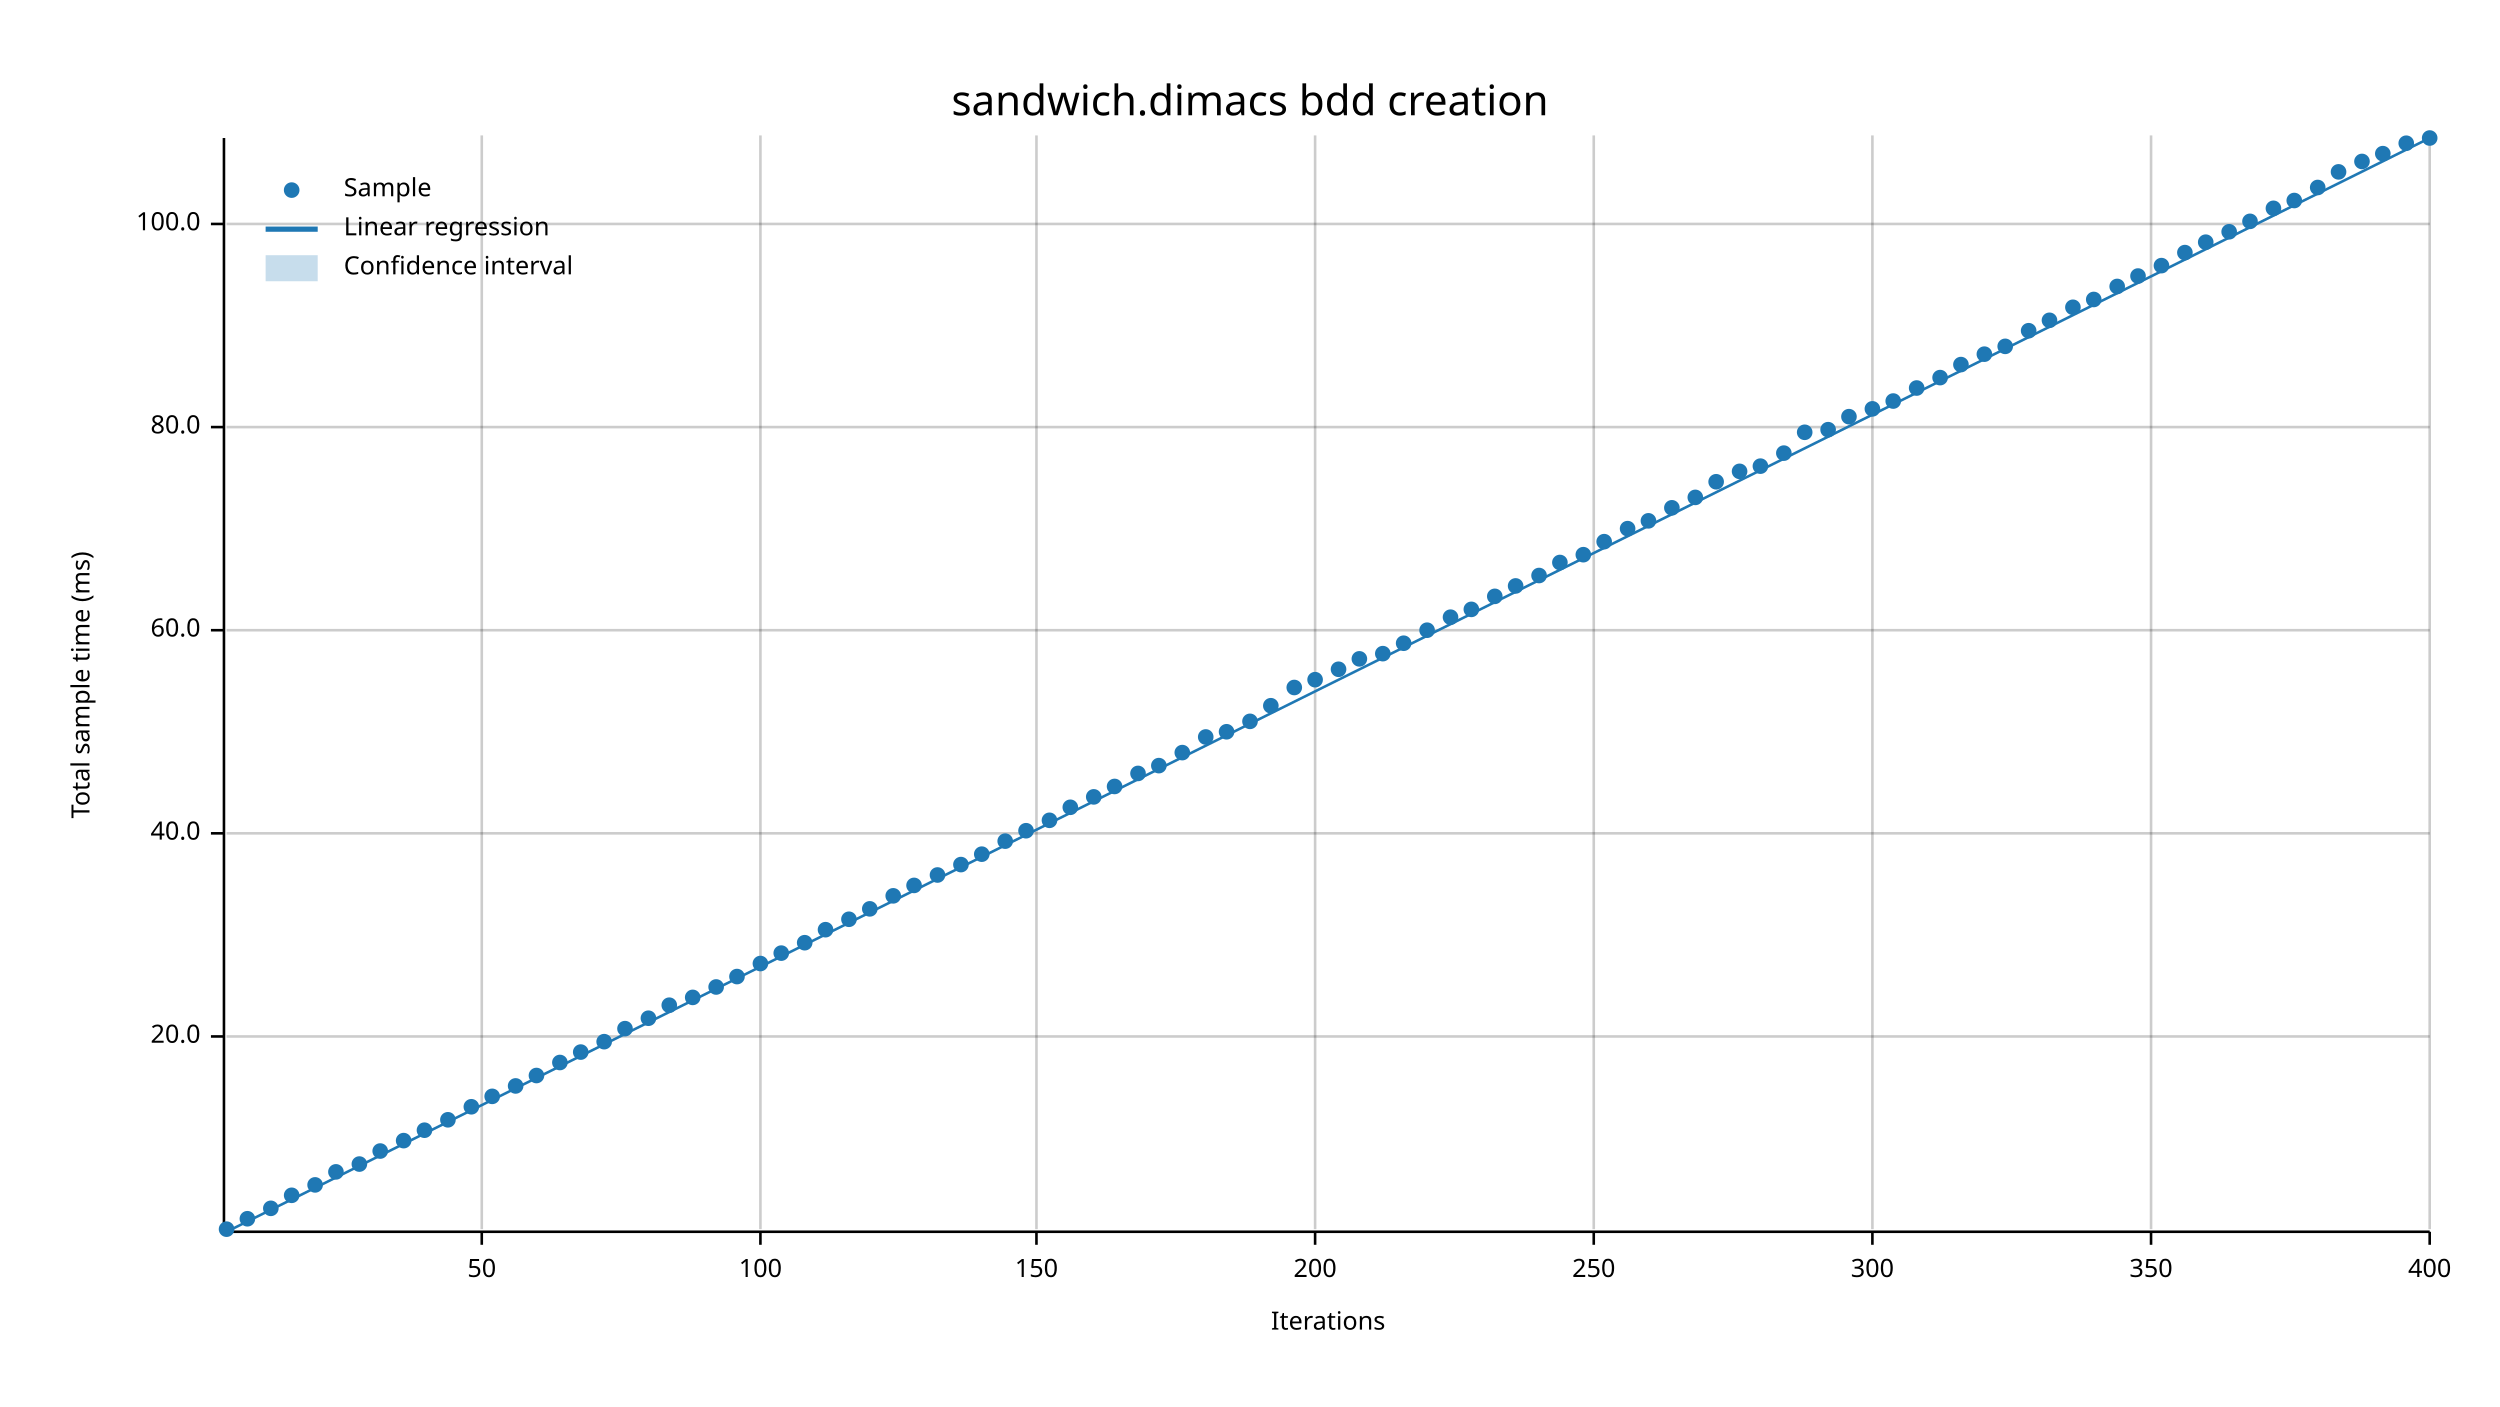
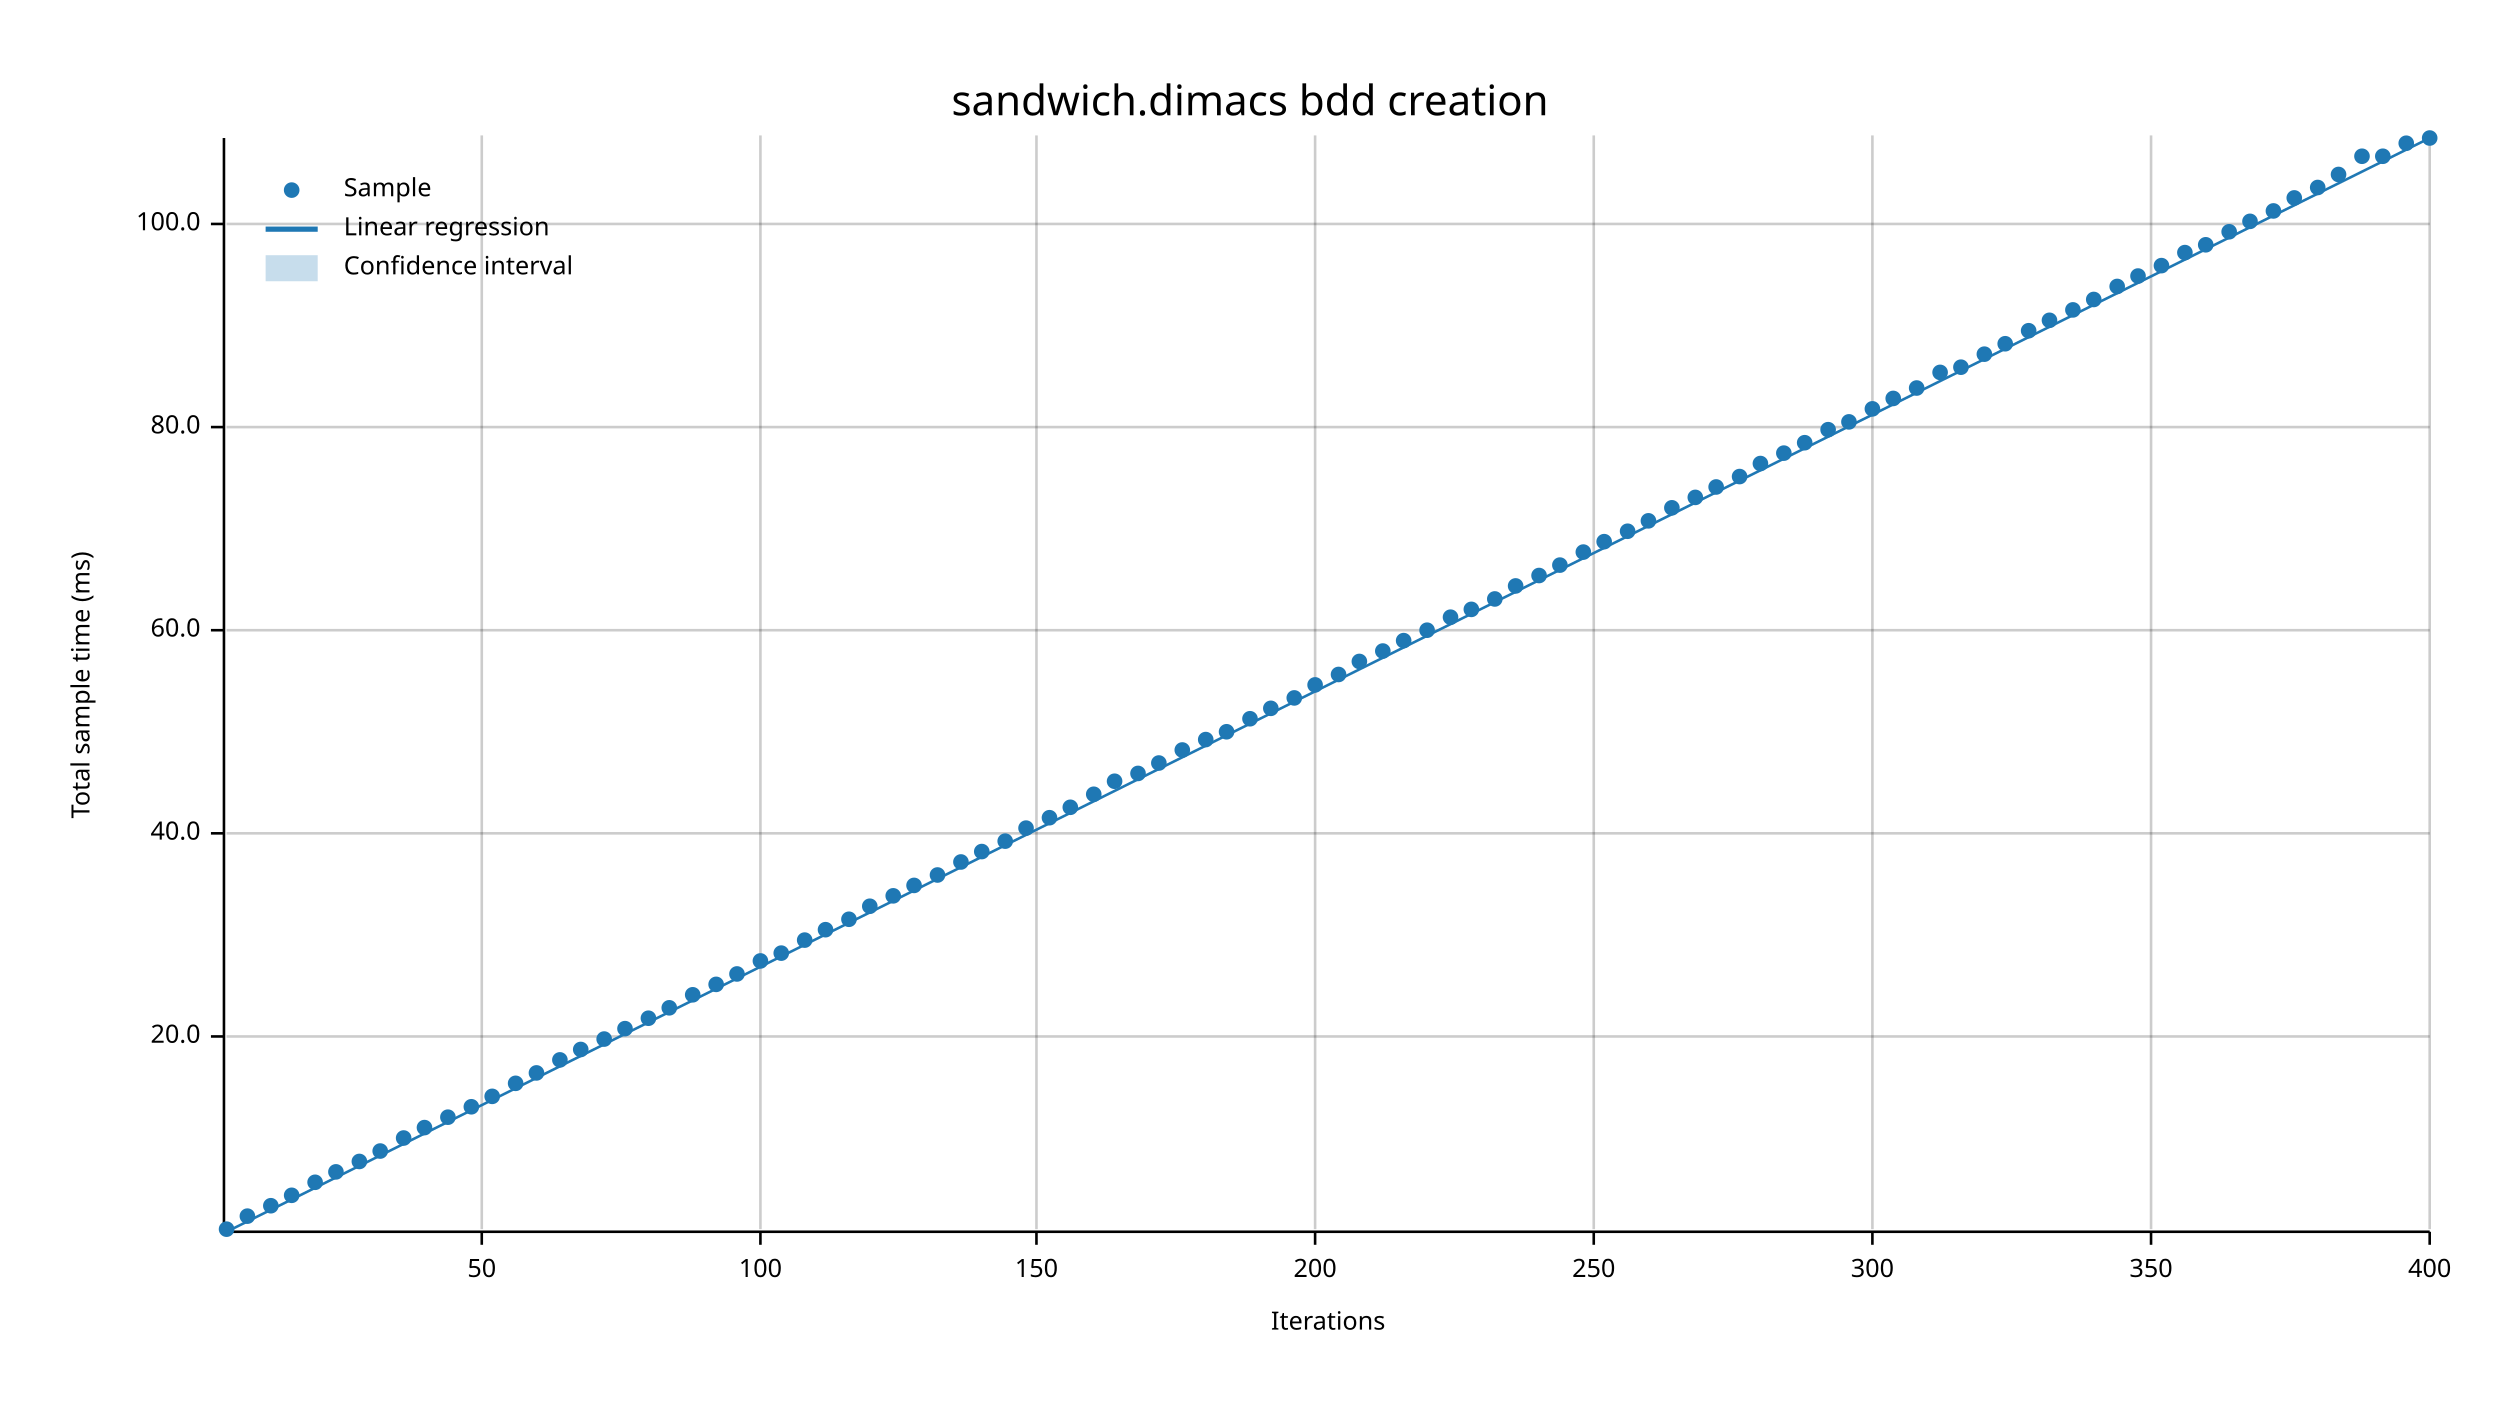
<svg xmlns="http://www.w3.org/2000/svg" width="960" height="540" viewBox="0 0 960 540">
  <text x="480" y="32" dy="0.76em" text-anchor="middle" font-family="sans-serif" font-size="16.129" opacity="1" fill="#000000">
sandwich.dimacs bdd creation
</text>
  <text x="27" y="263" dy="0.76em" text-anchor="middle" font-family="sans-serif" font-size="9.677" opacity="1" fill="#000000" transform="rotate(270, 27, 263)">
Total sample time (ms)
</text>
  <text x="510" y="513" dy="-0.5ex" text-anchor="middle" font-family="sans-serif" font-size="9.677" opacity="1" fill="#000000">
Iterations
</text>
  <line opacity="0.2" stroke="#000000" stroke-width="1" x1="185" y1="472" x2="185" y2="52" />
  <line opacity="0.2" stroke="#000000" stroke-width="1" x1="292" y1="472" x2="292" y2="52" />
  <line opacity="0.2" stroke="#000000" stroke-width="1" x1="398" y1="472" x2="398" y2="52" />
  <line opacity="0.2" stroke="#000000" stroke-width="1" x1="505" y1="472" x2="505" y2="52" />
  <line opacity="0.2" stroke="#000000" stroke-width="1" x1="612" y1="472" x2="612" y2="52" />
  <line opacity="0.2" stroke="#000000" stroke-width="1" x1="719" y1="472" x2="719" y2="52" />
  <line opacity="0.2" stroke="#000000" stroke-width="1" x1="826" y1="472" x2="826" y2="52" />
  <line opacity="0.2" stroke="#000000" stroke-width="1" x1="933" y1="472" x2="933" y2="52" />
  <line opacity="0.2" stroke="#000000" stroke-width="1" x1="87" y1="398" x2="933" y2="398" />
  <line opacity="0.2" stroke="#000000" stroke-width="1" x1="87" y1="320" x2="933" y2="320" />
  <line opacity="0.2" stroke="#000000" stroke-width="1" x1="87" y1="242" x2="933" y2="242" />
  <line opacity="0.2" stroke="#000000" stroke-width="1" x1="87" y1="164" x2="933" y2="164" />
  <line opacity="0.2" stroke="#000000" stroke-width="1" x1="87" y1="86" x2="933" y2="86" />
  <polyline fill="none" opacity="1" stroke="#000000" stroke-width="1" points="86,53 86,473 " />
  <text x="77" y="398" dy="0.5ex" text-anchor="end" font-family="sans-serif" font-size="9.677" opacity="1" fill="#000000">
20.0
</text>
  <polyline fill="none" opacity="1" stroke="#000000" stroke-width="1" points="81,398 86,398 " />
  <text x="77" y="320" dy="0.5ex" text-anchor="end" font-family="sans-serif" font-size="9.677" opacity="1" fill="#000000">
40.0
</text>
  <polyline fill="none" opacity="1" stroke="#000000" stroke-width="1" points="81,320 86,320 " />
  <text x="77" y="242" dy="0.5ex" text-anchor="end" font-family="sans-serif" font-size="9.677" opacity="1" fill="#000000">
60.0
</text>
  <polyline fill="none" opacity="1" stroke="#000000" stroke-width="1" points="81,242 86,242 " />
  <text x="77" y="164" dy="0.5ex" text-anchor="end" font-family="sans-serif" font-size="9.677" opacity="1" fill="#000000">
80.0
</text>
  <polyline fill="none" opacity="1" stroke="#000000" stroke-width="1" points="81,164 86,164 " />
  <text x="77" y="86" dy="0.5ex" text-anchor="end" font-family="sans-serif" font-size="9.677" opacity="1" fill="#000000">
100.0
</text>
  <polyline fill="none" opacity="1" stroke="#000000" stroke-width="1" points="81,86 86,86 " />
  <polyline fill="none" opacity="1" stroke="#000000" stroke-width="1" points="87,473 933,473 " />
  <text x="185" y="483" dy="0.76em" text-anchor="middle" font-family="sans-serif" font-size="9.677" opacity="1" fill="#000000">
50
</text>
  <polyline fill="none" opacity="1" stroke="#000000" stroke-width="1" points="185,473 185,478 " />
  <text x="292" y="483" dy="0.76em" text-anchor="middle" font-family="sans-serif" font-size="9.677" opacity="1" fill="#000000">
100
</text>
  <polyline fill="none" opacity="1" stroke="#000000" stroke-width="1" points="292,473 292,478 " />
  <text x="398" y="483" dy="0.76em" text-anchor="middle" font-family="sans-serif" font-size="9.677" opacity="1" fill="#000000">
150
</text>
  <polyline fill="none" opacity="1" stroke="#000000" stroke-width="1" points="398,473 398,478 " />
  <text x="505" y="483" dy="0.76em" text-anchor="middle" font-family="sans-serif" font-size="9.677" opacity="1" fill="#000000">
200
</text>
  <polyline fill="none" opacity="1" stroke="#000000" stroke-width="1" points="505,473 505,478 " />
  <text x="612" y="483" dy="0.76em" text-anchor="middle" font-family="sans-serif" font-size="9.677" opacity="1" fill="#000000">
250
</text>
  <polyline fill="none" opacity="1" stroke="#000000" stroke-width="1" points="612,473 612,478 " />
  <text x="719" y="483" dy="0.76em" text-anchor="middle" font-family="sans-serif" font-size="9.677" opacity="1" fill="#000000">
300
</text>
  <polyline fill="none" opacity="1" stroke="#000000" stroke-width="1" points="719,473 719,478 " />
  <text x="826" y="483" dy="0.76em" text-anchor="middle" font-family="sans-serif" font-size="9.677" opacity="1" fill="#000000">
350
</text>
  <polyline fill="none" opacity="1" stroke="#000000" stroke-width="1" points="826,473 826,478 " />
  <text x="933" y="483" dy="0.76em" text-anchor="middle" font-family="sans-serif" font-size="9.677" opacity="1" fill="#000000">
400
</text>
  <polyline fill="none" opacity="1" stroke="#000000" stroke-width="1" points="933,473 933,478 " />
  <circle cx="87" cy="472" r="3" opacity="1" fill="#1F78B4" stroke="none" stroke-width="1" />
-   <circle cx="95" cy="468" r="3" opacity="1" fill="#1F78B4" stroke="none" stroke-width="1" />
-   <circle cx="104" cy="464" r="3" opacity="1" fill="#1F78B4" stroke="none" stroke-width="1" />
+   <circle cx="95" cy="467" r="3" opacity="1" fill="#1F78B4" stroke="none" stroke-width="1" />
+   <circle cx="104" cy="463" r="3" opacity="1" fill="#1F78B4" stroke="none" stroke-width="1" />
  <circle cx="112" cy="459" r="3" opacity="1" fill="#1F78B4" stroke="none" stroke-width="1" />
-   <circle cx="121" cy="455" r="3" opacity="1" fill="#1F78B4" stroke="none" stroke-width="1" />
+   <circle cx="121" cy="454" r="3" opacity="1" fill="#1F78B4" stroke="none" stroke-width="1" />
  <circle cx="129" cy="450" r="3" opacity="1" fill="#1F78B4" stroke="none" stroke-width="1" />
-   <circle cx="138" cy="447" r="3" opacity="1" fill="#1F78B4" stroke="none" stroke-width="1" />
+   <circle cx="138" cy="446" r="3" opacity="1" fill="#1F78B4" stroke="none" stroke-width="1" />
  <circle cx="146" cy="442" r="3" opacity="1" fill="#1F78B4" stroke="none" stroke-width="1" />
-   <circle cx="155" cy="438" r="3" opacity="1" fill="#1F78B4" stroke="none" stroke-width="1" />
-   <circle cx="163" cy="434" r="3" opacity="1" fill="#1F78B4" stroke="none" stroke-width="1" />
-   <circle cx="172" cy="430" r="3" opacity="1" fill="#1F78B4" stroke="none" stroke-width="1" />
+   <circle cx="155" cy="437" r="3" opacity="1" fill="#1F78B4" stroke="none" stroke-width="1" />
+   <circle cx="163" cy="433" r="3" opacity="1" fill="#1F78B4" stroke="none" stroke-width="1" />
+   <circle cx="172" cy="429" r="3" opacity="1" fill="#1F78B4" stroke="none" stroke-width="1" />
  <circle cx="181" cy="425" r="3" opacity="1" fill="#1F78B4" stroke="none" stroke-width="1" />
  <circle cx="189" cy="421" r="3" opacity="1" fill="#1F78B4" stroke="none" stroke-width="1" />
-   <circle cx="198" cy="417" r="3" opacity="1" fill="#1F78B4" stroke="none" stroke-width="1" />
-   <circle cx="206" cy="413" r="3" opacity="1" fill="#1F78B4" stroke="none" stroke-width="1" />
-   <circle cx="215" cy="408" r="3" opacity="1" fill="#1F78B4" stroke="none" stroke-width="1" />
-   <circle cx="223" cy="404" r="3" opacity="1" fill="#1F78B4" stroke="none" stroke-width="1" />
-   <circle cx="232" cy="400" r="3" opacity="1" fill="#1F78B4" stroke="none" stroke-width="1" />
+   <circle cx="198" cy="416" r="3" opacity="1" fill="#1F78B4" stroke="none" stroke-width="1" />
+   <circle cx="206" cy="412" r="3" opacity="1" fill="#1F78B4" stroke="none" stroke-width="1" />
+   <circle cx="215" cy="407" r="3" opacity="1" fill="#1F78B4" stroke="none" stroke-width="1" />
+   <circle cx="223" cy="403" r="3" opacity="1" fill="#1F78B4" stroke="none" stroke-width="1" />
+   <circle cx="232" cy="399" r="3" opacity="1" fill="#1F78B4" stroke="none" stroke-width="1" />
  <circle cx="240" cy="395" r="3" opacity="1" fill="#1F78B4" stroke="none" stroke-width="1" />
  <circle cx="249" cy="391" r="3" opacity="1" fill="#1F78B4" stroke="none" stroke-width="1" />
-   <circle cx="257" cy="386" r="3" opacity="1" fill="#1F78B4" stroke="none" stroke-width="1" />
-   <circle cx="266" cy="383" r="3" opacity="1" fill="#1F78B4" stroke="none" stroke-width="1" />
-   <circle cx="275" cy="379" r="3" opacity="1" fill="#1F78B4" stroke="none" stroke-width="1" />
-   <circle cx="283" cy="375" r="3" opacity="1" fill="#1F78B4" stroke="none" stroke-width="1" />
-   <circle cx="292" cy="370" r="3" opacity="1" fill="#1F78B4" stroke="none" stroke-width="1" />
+   <circle cx="257" cy="387" r="3" opacity="1" fill="#1F78B4" stroke="none" stroke-width="1" />
+   <circle cx="266" cy="382" r="3" opacity="1" fill="#1F78B4" stroke="none" stroke-width="1" />
+   <circle cx="275" cy="378" r="3" opacity="1" fill="#1F78B4" stroke="none" stroke-width="1" />
+   <circle cx="283" cy="374" r="3" opacity="1" fill="#1F78B4" stroke="none" stroke-width="1" />
+   <circle cx="292" cy="369" r="3" opacity="1" fill="#1F78B4" stroke="none" stroke-width="1" />
  <circle cx="300" cy="366" r="3" opacity="1" fill="#1F78B4" stroke="none" stroke-width="1" />
-   <circle cx="309" cy="362" r="3" opacity="1" fill="#1F78B4" stroke="none" stroke-width="1" />
+   <circle cx="309" cy="361" r="3" opacity="1" fill="#1F78B4" stroke="none" stroke-width="1" />
  <circle cx="317" cy="357" r="3" opacity="1" fill="#1F78B4" stroke="none" stroke-width="1" />
  <circle cx="326" cy="353" r="3" opacity="1" fill="#1F78B4" stroke="none" stroke-width="1" />
-   <circle cx="334" cy="349" r="3" opacity="1" fill="#1F78B4" stroke="none" stroke-width="1" />
+   <circle cx="334" cy="348" r="3" opacity="1" fill="#1F78B4" stroke="none" stroke-width="1" />
  <circle cx="343" cy="344" r="3" opacity="1" fill="#1F78B4" stroke="none" stroke-width="1" />
  <circle cx="351" cy="340" r="3" opacity="1" fill="#1F78B4" stroke="none" stroke-width="1" />
  <circle cx="360" cy="336" r="3" opacity="1" fill="#1F78B4" stroke="none" stroke-width="1" />
-   <circle cx="369" cy="332" r="3" opacity="1" fill="#1F78B4" stroke="none" stroke-width="1" />
-   <circle cx="377" cy="328" r="3" opacity="1" fill="#1F78B4" stroke="none" stroke-width="1" />
+   <circle cx="369" cy="331" r="3" opacity="1" fill="#1F78B4" stroke="none" stroke-width="1" />
+   <circle cx="377" cy="327" r="3" opacity="1" fill="#1F78B4" stroke="none" stroke-width="1" />
  <circle cx="386" cy="323" r="3" opacity="1" fill="#1F78B4" stroke="none" stroke-width="1" />
-   <circle cx="394" cy="319" r="3" opacity="1" fill="#1F78B4" stroke="none" stroke-width="1" />
-   <circle cx="403" cy="315" r="3" opacity="1" fill="#1F78B4" stroke="none" stroke-width="1" />
+   <circle cx="394" cy="318" r="3" opacity="1" fill="#1F78B4" stroke="none" stroke-width="1" />
+   <circle cx="403" cy="314" r="3" opacity="1" fill="#1F78B4" stroke="none" stroke-width="1" />
  <circle cx="411" cy="310" r="3" opacity="1" fill="#1F78B4" stroke="none" stroke-width="1" />
-   <circle cx="420" cy="306" r="3" opacity="1" fill="#1F78B4" stroke="none" stroke-width="1" />
-   <circle cx="428" cy="302" r="3" opacity="1" fill="#1F78B4" stroke="none" stroke-width="1" />
+   <circle cx="420" cy="305" r="3" opacity="1" fill="#1F78B4" stroke="none" stroke-width="1" />
+   <circle cx="428" cy="300" r="3" opacity="1" fill="#1F78B4" stroke="none" stroke-width="1" />
  <circle cx="437" cy="297" r="3" opacity="1" fill="#1F78B4" stroke="none" stroke-width="1" />
-   <circle cx="445" cy="294" r="3" opacity="1" fill="#1F78B4" stroke="none" stroke-width="1" />
-   <circle cx="454" cy="289" r="3" opacity="1" fill="#1F78B4" stroke="none" stroke-width="1" />
-   <circle cx="463" cy="283" r="3" opacity="1" fill="#1F78B4" stroke="none" stroke-width="1" />
+   <circle cx="445" cy="293" r="3" opacity="1" fill="#1F78B4" stroke="none" stroke-width="1" />
+   <circle cx="454" cy="288" r="3" opacity="1" fill="#1F78B4" stroke="none" stroke-width="1" />
+   <circle cx="463" cy="284" r="3" opacity="1" fill="#1F78B4" stroke="none" stroke-width="1" />
  <circle cx="471" cy="281" r="3" opacity="1" fill="#1F78B4" stroke="none" stroke-width="1" />
-   <circle cx="480" cy="277" r="3" opacity="1" fill="#1F78B4" stroke="none" stroke-width="1" />
-   <circle cx="488" cy="271" r="3" opacity="1" fill="#1F78B4" stroke="none" stroke-width="1" />
-   <circle cx="497" cy="264" r="3" opacity="1" fill="#1F78B4" stroke="none" stroke-width="1" />
-   <circle cx="505" cy="261" r="3" opacity="1" fill="#1F78B4" stroke="none" stroke-width="1" />
-   <circle cx="514" cy="257" r="3" opacity="1" fill="#1F78B4" stroke="none" stroke-width="1" />
-   <circle cx="522" cy="253" r="3" opacity="1" fill="#1F78B4" stroke="none" stroke-width="1" />
-   <circle cx="531" cy="251" r="3" opacity="1" fill="#1F78B4" stroke="none" stroke-width="1" />
-   <circle cx="539" cy="247" r="3" opacity="1" fill="#1F78B4" stroke="none" stroke-width="1" />
+   <circle cx="480" cy="276" r="3" opacity="1" fill="#1F78B4" stroke="none" stroke-width="1" />
+   <circle cx="488" cy="272" r="3" opacity="1" fill="#1F78B4" stroke="none" stroke-width="1" />
+   <circle cx="497" cy="268" r="3" opacity="1" fill="#1F78B4" stroke="none" stroke-width="1" />
+   <circle cx="505" cy="263" r="3" opacity="1" fill="#1F78B4" stroke="none" stroke-width="1" />
+   <circle cx="514" cy="259" r="3" opacity="1" fill="#1F78B4" stroke="none" stroke-width="1" />
+   <circle cx="522" cy="254" r="3" opacity="1" fill="#1F78B4" stroke="none" stroke-width="1" />
+   <circle cx="531" cy="250" r="3" opacity="1" fill="#1F78B4" stroke="none" stroke-width="1" />
+   <circle cx="539" cy="246" r="3" opacity="1" fill="#1F78B4" stroke="none" stroke-width="1" />
  <circle cx="548" cy="242" r="3" opacity="1" fill="#1F78B4" stroke="none" stroke-width="1" />
  <circle cx="557" cy="237" r="3" opacity="1" fill="#1F78B4" stroke="none" stroke-width="1" />
  <circle cx="565" cy="234" r="3" opacity="1" fill="#1F78B4" stroke="none" stroke-width="1" />
-   <circle cx="574" cy="229" r="3" opacity="1" fill="#1F78B4" stroke="none" stroke-width="1" />
+   <circle cx="574" cy="230" r="3" opacity="1" fill="#1F78B4" stroke="none" stroke-width="1" />
  <circle cx="582" cy="225" r="3" opacity="1" fill="#1F78B4" stroke="none" stroke-width="1" />
  <circle cx="591" cy="221" r="3" opacity="1" fill="#1F78B4" stroke="none" stroke-width="1" />
-   <circle cx="599" cy="216" r="3" opacity="1" fill="#1F78B4" stroke="none" stroke-width="1" />
-   <circle cx="608" cy="213" r="3" opacity="1" fill="#1F78B4" stroke="none" stroke-width="1" />
+   <circle cx="599" cy="217" r="3" opacity="1" fill="#1F78B4" stroke="none" stroke-width="1" />
+   <circle cx="608" cy="212" r="3" opacity="1" fill="#1F78B4" stroke="none" stroke-width="1" />
  <circle cx="616" cy="208" r="3" opacity="1" fill="#1F78B4" stroke="none" stroke-width="1" />
-   <circle cx="625" cy="203" r="3" opacity="1" fill="#1F78B4" stroke="none" stroke-width="1" />
+   <circle cx="625" cy="204" r="3" opacity="1" fill="#1F78B4" stroke="none" stroke-width="1" />
  <circle cx="633" cy="200" r="3" opacity="1" fill="#1F78B4" stroke="none" stroke-width="1" />
  <circle cx="642" cy="195" r="3" opacity="1" fill="#1F78B4" stroke="none" stroke-width="1" />
  <circle cx="651" cy="191" r="3" opacity="1" fill="#1F78B4" stroke="none" stroke-width="1" />
-   <circle cx="659" cy="185" r="3" opacity="1" fill="#1F78B4" stroke="none" stroke-width="1" />
-   <circle cx="668" cy="181" r="3" opacity="1" fill="#1F78B4" stroke="none" stroke-width="1" />
-   <circle cx="676" cy="179" r="3" opacity="1" fill="#1F78B4" stroke="none" stroke-width="1" />
+   <circle cx="659" cy="187" r="3" opacity="1" fill="#1F78B4" stroke="none" stroke-width="1" />
+   <circle cx="668" cy="183" r="3" opacity="1" fill="#1F78B4" stroke="none" stroke-width="1" />
+   <circle cx="676" cy="178" r="3" opacity="1" fill="#1F78B4" stroke="none" stroke-width="1" />
  <circle cx="685" cy="174" r="3" opacity="1" fill="#1F78B4" stroke="none" stroke-width="1" />
-   <circle cx="693" cy="166" r="3" opacity="1" fill="#1F78B4" stroke="none" stroke-width="1" />
+   <circle cx="693" cy="170" r="3" opacity="1" fill="#1F78B4" stroke="none" stroke-width="1" />
  <circle cx="702" cy="165" r="3" opacity="1" fill="#1F78B4" stroke="none" stroke-width="1" />
-   <circle cx="710" cy="160" r="3" opacity="1" fill="#1F78B4" stroke="none" stroke-width="1" />
+   <circle cx="710" cy="162" r="3" opacity="1" fill="#1F78B4" stroke="none" stroke-width="1" />
  <circle cx="719" cy="157" r="3" opacity="1" fill="#1F78B4" stroke="none" stroke-width="1" />
-   <circle cx="727" cy="154" r="3" opacity="1" fill="#1F78B4" stroke="none" stroke-width="1" />
+   <circle cx="727" cy="153" r="3" opacity="1" fill="#1F78B4" stroke="none" stroke-width="1" />
  <circle cx="736" cy="149" r="3" opacity="1" fill="#1F78B4" stroke="none" stroke-width="1" />
-   <circle cx="745" cy="145" r="3" opacity="1" fill="#1F78B4" stroke="none" stroke-width="1" />
-   <circle cx="753" cy="140" r="3" opacity="1" fill="#1F78B4" stroke="none" stroke-width="1" />
+   <circle cx="745" cy="143" r="3" opacity="1" fill="#1F78B4" stroke="none" stroke-width="1" />
+   <circle cx="753" cy="141" r="3" opacity="1" fill="#1F78B4" stroke="none" stroke-width="1" />
  <circle cx="762" cy="136" r="3" opacity="1" fill="#1F78B4" stroke="none" stroke-width="1" />
-   <circle cx="770" cy="133" r="3" opacity="1" fill="#1F78B4" stroke="none" stroke-width="1" />
+   <circle cx="770" cy="132" r="3" opacity="1" fill="#1F78B4" stroke="none" stroke-width="1" />
  <circle cx="779" cy="127" r="3" opacity="1" fill="#1F78B4" stroke="none" stroke-width="1" />
  <circle cx="787" cy="123" r="3" opacity="1" fill="#1F78B4" stroke="none" stroke-width="1" />
-   <circle cx="796" cy="118" r="3" opacity="1" fill="#1F78B4" stroke="none" stroke-width="1" />
+   <circle cx="796" cy="119" r="3" opacity="1" fill="#1F78B4" stroke="none" stroke-width="1" />
  <circle cx="804" cy="115" r="3" opacity="1" fill="#1F78B4" stroke="none" stroke-width="1" />
  <circle cx="813" cy="110" r="3" opacity="1" fill="#1F78B4" stroke="none" stroke-width="1" />
  <circle cx="821" cy="106" r="3" opacity="1" fill="#1F78B4" stroke="none" stroke-width="1" />
  <circle cx="830" cy="102" r="3" opacity="1" fill="#1F78B4" stroke="none" stroke-width="1" />
  <circle cx="839" cy="97" r="3" opacity="1" fill="#1F78B4" stroke="none" stroke-width="1" />
-   <circle cx="847" cy="93" r="3" opacity="1" fill="#1F78B4" stroke="none" stroke-width="1" />
+   <circle cx="847" cy="94" r="3" opacity="1" fill="#1F78B4" stroke="none" stroke-width="1" />
  <circle cx="856" cy="89" r="3" opacity="1" fill="#1F78B4" stroke="none" stroke-width="1" />
  <circle cx="864" cy="85" r="3" opacity="1" fill="#1F78B4" stroke="none" stroke-width="1" />
-   <circle cx="873" cy="80" r="3" opacity="1" fill="#1F78B4" stroke="none" stroke-width="1" />
-   <circle cx="881" cy="77" r="3" opacity="1" fill="#1F78B4" stroke="none" stroke-width="1" />
+   <circle cx="873" cy="81" r="3" opacity="1" fill="#1F78B4" stroke="none" stroke-width="1" />
+   <circle cx="881" cy="76" r="3" opacity="1" fill="#1F78B4" stroke="none" stroke-width="1" />
  <circle cx="890" cy="72" r="3" opacity="1" fill="#1F78B4" stroke="none" stroke-width="1" />
-   <circle cx="898" cy="66" r="3" opacity="1" fill="#1F78B4" stroke="none" stroke-width="1" />
-   <circle cx="907" cy="62" r="3" opacity="1" fill="#1F78B4" stroke="none" stroke-width="1" />
-   <circle cx="915" cy="59" r="3" opacity="1" fill="#1F78B4" stroke="none" stroke-width="1" />
+   <circle cx="898" cy="67" r="3" opacity="1" fill="#1F78B4" stroke="none" stroke-width="1" />
+   <circle cx="907" cy="60" r="3" opacity="1" fill="#1F78B4" stroke="none" stroke-width="1" />
+   <circle cx="915" cy="60" r="3" opacity="1" fill="#1F78B4" stroke="none" stroke-width="1" />
  <circle cx="924" cy="55" r="3" opacity="1" fill="#1F78B4" stroke="none" stroke-width="1" />
  <circle cx="933" cy="53" r="3" opacity="1" fill="#1F78B4" stroke="none" stroke-width="1" />
  <polyline fill="none" opacity="1" stroke="#1F78B4" stroke-width="1" points="87,473 933,53 " />
  <polygon opacity="0.25" fill="#1F78B4" points="87,473 933,53 933,53 " />
  <text x="132" y="68" dy="0.76em" text-anchor="start" font-family="sans-serif" font-size="9.677" opacity="1" fill="#000000">
Sample
</text>
  <text x="132" y="83" dy="0.76em" text-anchor="start" font-family="sans-serif" font-size="9.677" opacity="1" fill="#000000">
Linear regression
</text>
  <text x="132" y="98" dy="0.76em" text-anchor="start" font-family="sans-serif" font-size="9.677" opacity="1" fill="#000000">
Confidence interval
</text>
  <circle cx="112" cy="73" r="3" opacity="1" fill="#1F78B4" stroke="none" stroke-width="1" />
  <polyline fill="none" opacity="1" stroke="#1F78B4" stroke-width="2" points="102,88 122,88 " />
  <rect x="102" y="98" width="20" height="10" opacity="0.25" fill="#1F78B4" stroke="none" />
</svg>
